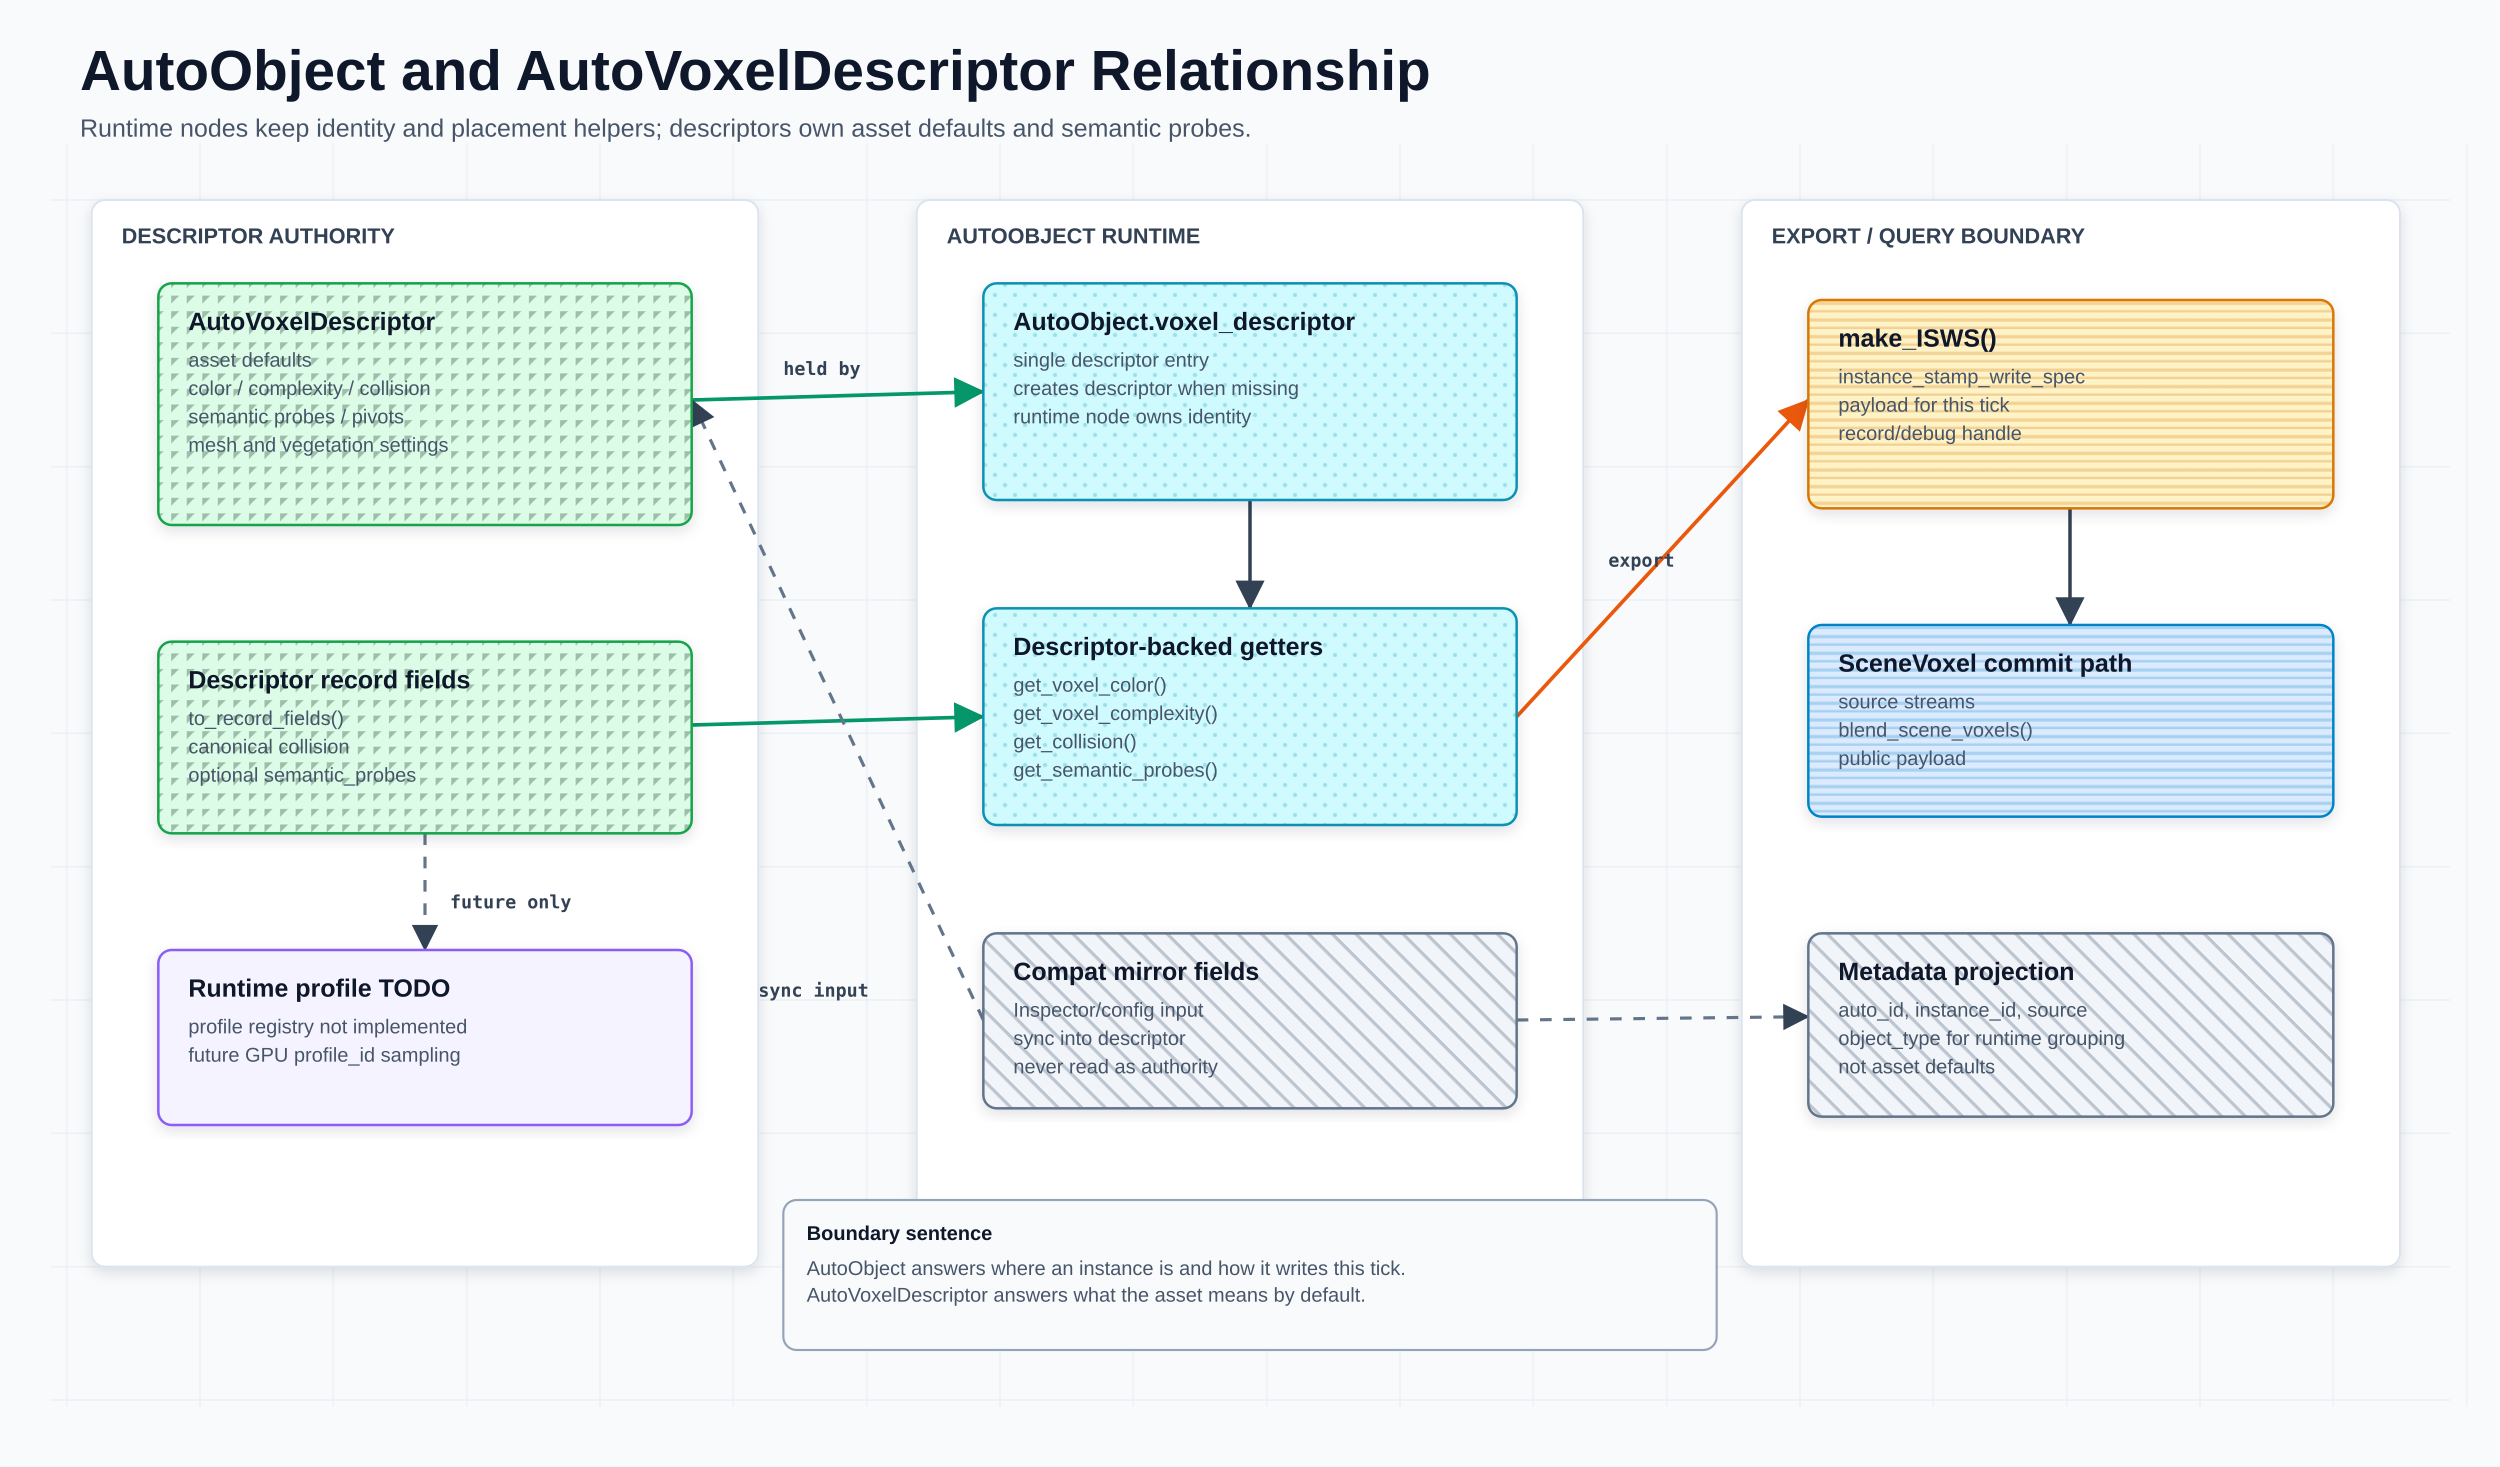
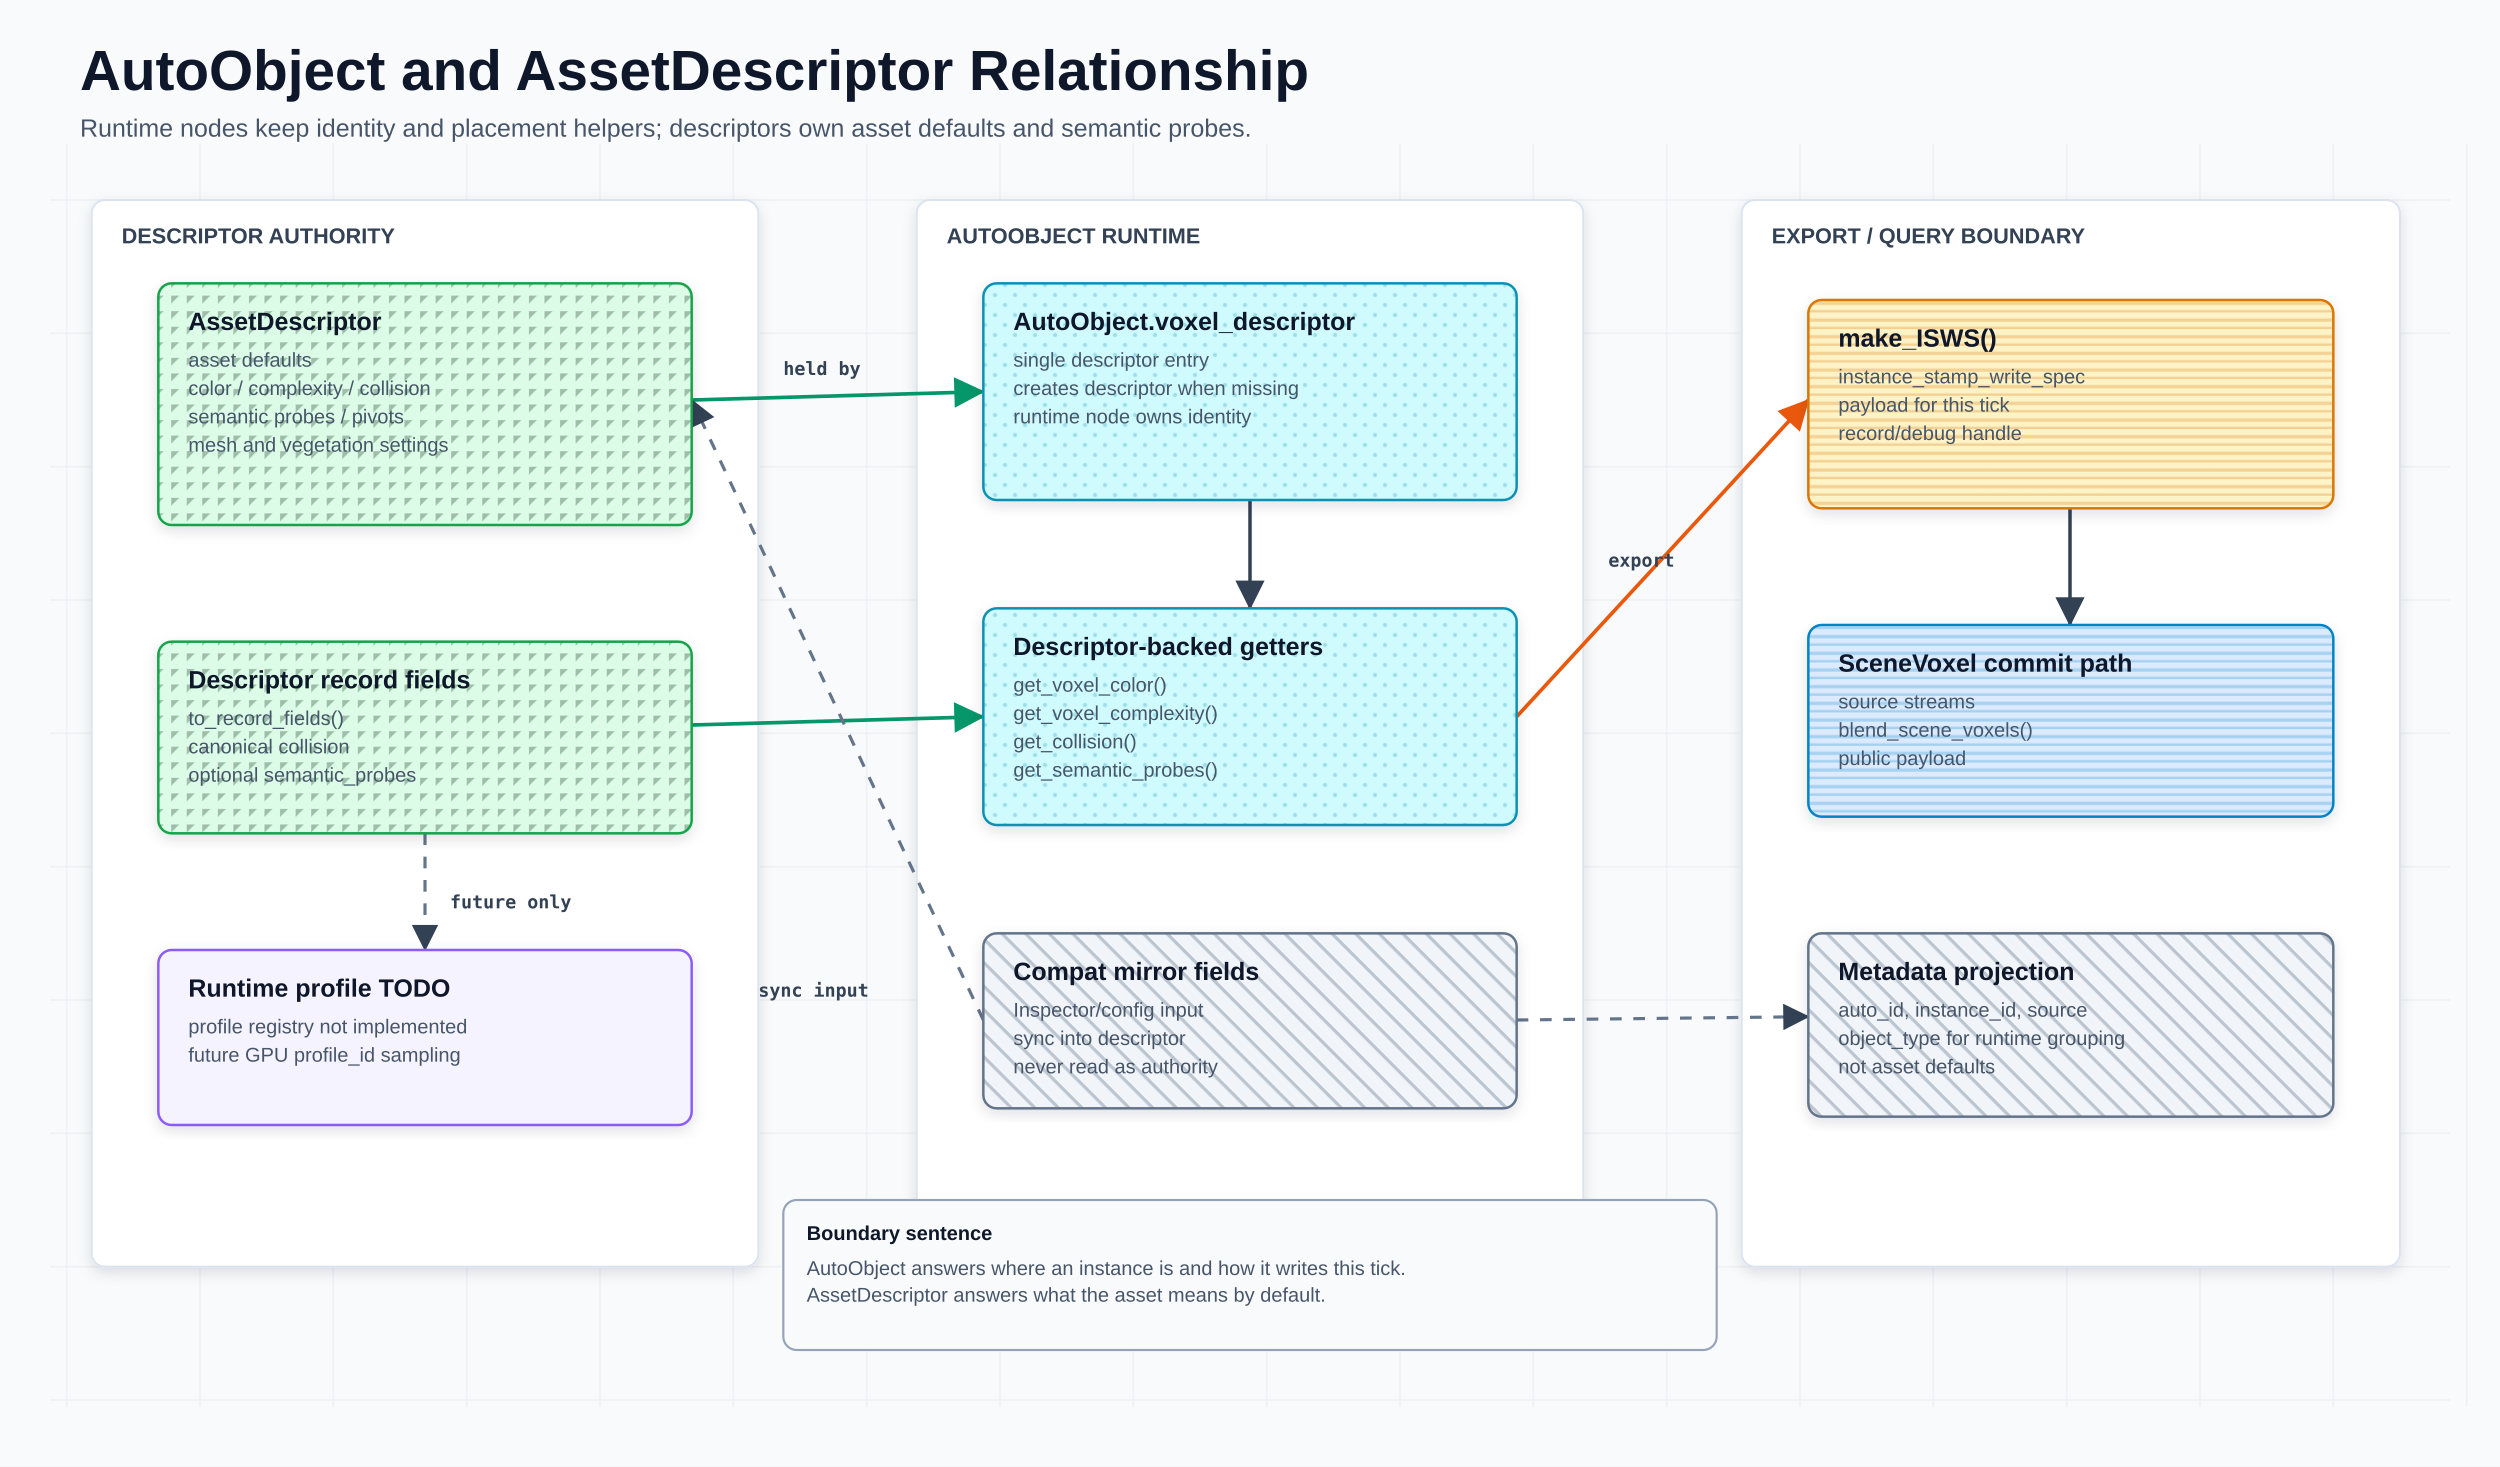
<svg xmlns="http://www.w3.org/2000/svg" width="1500" height="880" viewBox="0 0 1500 880" role="img" aria-labelledby="title desc">
  <defs>
    <marker id="arrow" viewBox="0 0 12 12" refX="10.5" refY="6" markerWidth="10" markerHeight="10" orient="auto">
      <path d="M1,1 L11,6 L1,11 Z" fill="#334155" />
    </marker>
    <marker id="arrow-blue" viewBox="0 0 12 12" refX="10.5" refY="6" markerWidth="10" markerHeight="10" orient="auto">
      <path d="M1,1 L11,6 L1,11 Z" fill="#2563eb" />
    </marker>
    <marker id="arrow-green" viewBox="0 0 12 12" refX="10.5" refY="6" markerWidth="10" markerHeight="10" orient="auto">
      <path d="M1,1 L11,6 L1,11 Z" fill="#059669" />
    </marker>
    <marker id="arrow-orange" viewBox="0 0 12 12" refX="10.5" refY="6" markerWidth="10" markerHeight="10" orient="auto">
      <path d="M1,1 L11,6 L1,11 Z" fill="#ea580c" />
    </marker>
    <filter id="shadow" x="-8%" y="-8%" width="116%" height="116%">
      <feDropShadow dx="0" dy="3" stdDeviation="4" flood-color="#0f172a" flood-opacity="0.12" />
    </filter>
    <pattern id="autoobject-dot-bg" patternUnits="userSpaceOnUse" width="12" height="12">
      <rect width="12" height="12" fill="#cffafe" />
      <circle cx="3" cy="3" r="1.25" fill="#0891b2" opacity="0.256" />
      <circle cx="9" cy="9" r="1.25" fill="#0891b2" opacity="0.256" />
    </pattern>
    <pattern id="descriptor-grid" patternUnits="userSpaceOnUse" width="9.333" height="9.333">
      <rect width="9.333" height="9.333" fill="#dcfce7" />
      <path d="M4.667 0H0V4.667" stroke="#16a34a" stroke-width="0.333" opacity="0.258" />
      <path d="M0 4.667L4.667 0" stroke="#16a34a" stroke-width="0.333" opacity="0.258" />
    </pattern>
    <pattern id="sv-stripe-blue" patternUnits="userSpaceOnUse" width="10" height="10">
      <rect width="10" height="10" fill="#dbeafe" />
      <rect y="1" width="10" height="2" fill="#0284c7" opacity="0.235" />
      <rect y="6" width="10" height="1.5" fill="#0284c7" opacity="0.235" />
    </pattern>
    <pattern id="sv-stripe-amber" patternUnits="userSpaceOnUse" width="10" height="10">
      <rect width="10" height="10" fill="#fef3c7" />
      <rect y="1" width="10" height="2" fill="#d97706" opacity="0.264" />
      <rect y="6" width="10" height="1.5" fill="#d97706" opacity="0.264" />
    </pattern>
    <pattern id="note-hatch" patternUnits="userSpaceOnUse" width="10" height="10" patternTransform="rotate(45)">
      <rect width="10" height="10" fill="#f1f5f9" />
      <rect x="0" y="0" width="10" height="2" fill="#64748b" opacity="0.362" />
    </pattern>
  </defs>
  <style>
    :root { color-scheme: light; }
    .bg { fill: #f8fafc; }
    .grid { stroke: #e2e8f0; stroke-width: 1; opacity: 0.7; }
    .title { fill: #0f172a; font: 700 34px "Segoe UI", "Microsoft YaHei", Arial, sans-serif; letter-spacing: 0; }
    .subtitle { fill: #475569; font: 500 15px "Segoe UI", "Microsoft YaHei", Arial, sans-serif; letter-spacing: 0; }
    .lane-title { fill: #334155; font: 700 13px "Segoe UI", "Microsoft YaHei", Arial, sans-serif; letter-spacing: 0; }
    .node-title { fill: #0f172a; font: 700 15px "Segoe UI", "Microsoft YaHei", Arial, sans-serif; letter-spacing: 0; }
    .small { fill: #475569; font: 500 12px "Segoe UI", "Microsoft YaHei", Arial, sans-serif; letter-spacing: 0; }
    .mono { fill: #334155; font: 600 11px Consolas, "Cascadia Mono", monospace; letter-spacing: 0; }
    .note-text { fill: #0f172a; font: 600 12px "Segoe UI", "Microsoft YaHei", Arial, sans-serif; letter-spacing: 0; }
    .lane { fill: #ffffff; stroke: #dbe3ef; stroke-width: 1.2; filter: url(#shadow); }
    .node { stroke-width: 1.5; filter: url(#shadow); }
    .edge { stroke: #334155; stroke-width: 2.1; fill: none; marker-end: url(#arrow); }
    .edge-blue { stroke: #2563eb; stroke-width: 2.2; fill: none; marker-end: url(#arrow-blue); }
    .edge-green { stroke: #059669; stroke-width: 2.2; fill: none; marker-end: url(#arrow-green); }
    .edge-orange { stroke: #ea580c; stroke-width: 2.2; fill: none; marker-end: url(#arrow-orange); }
    .edge-dash { stroke: #64748b; stroke-width: 1.9; fill: none; stroke-dasharray: 7 7; marker-end: url(#arrow); }
    .edge-warn { stroke: #dc2626; stroke-width: 2; fill: none; stroke-dasharray: 8 6; marker-end: url(#arrow); }
  </style>
  <rect class="bg" x="0" y="0" width="1500" height="880" />
  <g opacity="0.65">
    <line class="grid" x1="40" y1="86" x2="40" y2="844" />
    <line class="grid" x1="120" y1="86" x2="120" y2="844" />
    <line class="grid" x1="200" y1="86" x2="200" y2="844" />
    <line class="grid" x1="280" y1="86" x2="280" y2="844" />
    <line class="grid" x1="360" y1="86" x2="360" y2="844" />
    <line class="grid" x1="440" y1="86" x2="440" y2="844" />
    <line class="grid" x1="520" y1="86" x2="520" y2="844" />
    <line class="grid" x1="600" y1="86" x2="600" y2="844" />
    <line class="grid" x1="680" y1="86" x2="680" y2="844" />
    <line class="grid" x1="760" y1="86" x2="760" y2="844" />
    <line class="grid" x1="840" y1="86" x2="840" y2="844" />
    <line class="grid" x1="920" y1="86" x2="920" y2="844" />
    <line class="grid" x1="1000" y1="86" x2="1000" y2="844" />
    <line class="grid" x1="1080" y1="86" x2="1080" y2="844" />
    <line class="grid" x1="1160" y1="86" x2="1160" y2="844" />
    <line class="grid" x1="1240" y1="86" x2="1240" y2="844" />
    <line class="grid" x1="1320" y1="86" x2="1320" y2="844" />
    <line class="grid" x1="1400" y1="86" x2="1400" y2="844" />
    <line class="grid" x1="1480" y1="86" x2="1480" y2="844" />
    <line class="grid" x1="30" y1="120" x2="1470" y2="120" />
    <line class="grid" x1="30" y1="200" x2="1470" y2="200" />
    <line class="grid" x1="30" y1="280" x2="1470" y2="280" />
    <line class="grid" x1="30" y1="360" x2="1470" y2="360" />
    <line class="grid" x1="30" y1="440" x2="1470" y2="440" />
    <line class="grid" x1="30" y1="520" x2="1470" y2="520" />
    <line class="grid" x1="30" y1="600" x2="1470" y2="600" />
    <line class="grid" x1="30" y1="680" x2="1470" y2="680" />
    <line class="grid" x1="30" y1="760" x2="1470" y2="760" />
    <line class="grid" x1="30" y1="840" x2="1470" y2="840" />
  </g>
-   <text class="title" x="48" y="54">AutoObject and AutoVoxelDescriptor Relationship</text>
+   <text class="title" x="48" y="54">AutoObject and AssetDescriptor Relationship</text>
  <text class="subtitle" x="48" y="82">Runtime nodes keep identity and placement helpers; descriptors own asset defaults and semantic probes.</text>
  <g>
    <rect class="lane" x="55" y="120" width="400" height="640" rx="8" />
    <text class="lane-title" x="73" y="146">DESCRIPTOR AUTHORITY</text>
    <rect class="lane" x="550" y="120" width="400" height="640" rx="8" />
    <text class="lane-title" x="568" y="146">AUTOOBJECT RUNTIME</text>
    <rect class="lane" x="1045" y="120" width="395" height="640" rx="8" />
    <text class="lane-title" x="1063" y="146">EXPORT / QUERY BOUNDARY</text>
  </g>
  <g>
    <path class="edge-green" d="M 415 240 L 590 235" />
    <text class="mono" x="470" y="225">held by</text>
    <path class="edge" d="M 750 300 L 750 365" />
    <path class="edge-orange" d="M 910 430 L 1085 240" />
    <text class="mono" x="965" y="340">export</text>
    <path class="edge" d="M 1242 305 L 1242 375" />
    <path class="edge-green" d="M 415 435 L 590 430" />
    <path class="edge-dash" d="M 590 612 L 415 240" />
    <text class="mono" x="455" y="598">sync input</text>
    <path class="edge-dash" d="M 910 612 L 1085 610" />
    <path class="edge-dash" d="M 255 500 L 255 570" />
    <text class="mono" x="270" y="545">future only</text>
  </g>
  <g>
-     <g id="autovoxeldescriptor">
+     <g id="AssetDescriptor">
      <rect class="node" x="95" y="170" width="320" height="145" rx="8" fill="url(#descriptor-grid)" stroke="#16a34a" />
-       <text class="node-title" x="113" y="198">AutoVoxelDescriptor</text>
+       <text class="node-title" x="113" y="198">AssetDescriptor</text>
      <text class="small">
        <tspan x="113" y="220">asset defaults</tspan>
        <tspan x="113" y="237">color / complexity / collision</tspan>
        <tspan x="113" y="254">semantic probes / pivots</tspan>
        <tspan x="113" y="271">mesh and vegetation settings</tspan>
      </text>
    </g>
    <g id="descriptor-record-fields">
      <rect class="node" x="95" y="385" width="320" height="115" rx="8" fill="url(#descriptor-grid)" stroke="#16a34a" />
      <text class="node-title" x="113" y="413">Descriptor record fields</text>
      <text class="small">
        <tspan x="113" y="435">to_record_fields()</tspan>
        <tspan x="113" y="452">canonical collision</tspan>
        <tspan x="113" y="469">optional semantic_probes</tspan>
      </text>
    </g>
    <g id="runtime-profile-todo">
      <rect class="node" x="95" y="570" width="320" height="105" rx="8" fill="#f5f3ff" stroke="#8b5cf6" />
      <text class="node-title" x="113" y="598">Runtime profile TODO</text>
      <text class="small">
        <tspan x="113" y="620">profile registry not implemented</tspan>
        <tspan x="113" y="637">future GPU profile_id sampling</tspan>
      </text>
    </g>
    <g id="autoobject.voxel_descriptor">
      <rect class="node" x="590" y="170" width="320" height="130" rx="8" fill="url(#autoobject-dot-bg)" stroke="#0891b2" />
      <text class="node-title" x="608" y="198">AutoObject.voxel_descriptor</text>
      <text class="small">
        <tspan x="608" y="220">single descriptor entry</tspan>
        <tspan x="608" y="237">creates descriptor when missing</tspan>
        <tspan x="608" y="254">runtime node owns identity</tspan>
      </text>
    </g>
    <g id="descriptor-backed-getters">
      <rect class="node" x="590" y="365" width="320" height="130" rx="8" fill="url(#autoobject-dot-bg)" stroke="#0891b2" />
      <text class="node-title" x="608" y="393">Descriptor-backed getters</text>
      <text class="small">
        <tspan x="608" y="415">get_voxel_color()</tspan>
        <tspan x="608" y="432">get_voxel_complexity()</tspan>
        <tspan x="608" y="449">get_collision()</tspan>
        <tspan x="608" y="466">get_semantic_probes()</tspan>
      </text>
    </g>
    <g id="descriptor-field-boundaries">
      <rect class="node" x="590" y="560" width="320" height="105" rx="8" fill="url(#note-hatch)" stroke="#64748b" />
      <text class="node-title" x="608" y="588">Compat mirror fields</text>
      <text class="small">
        <tspan x="608" y="610">Inspector/config input</tspan>
        <tspan x="608" y="627">sync into descriptor</tspan>
        <tspan x="608" y="644">never read as authority</tspan>
      </text>
    </g>
    <g id="make_ISWS()">
      <rect class="node" x="1085" y="180" width="315" height="125" rx="8" fill="url(#sv-stripe-amber)" stroke="#d97706" />
      <text class="node-title" x="1103" y="208">make_ISWS()</text>
      <text class="small">
        <tspan x="1103" y="230">instance_stamp_write_spec</tspan>
        <tspan x="1103" y="247">payload for this tick</tspan>
        <tspan x="1103" y="264">record/debug handle</tspan>
      </text>
    </g>
    <g id="scenevoxel-commit-path">
      <rect class="node" x="1085" y="375" width="315" height="115" rx="8" fill="url(#sv-stripe-blue)" stroke="#0284c7" />
      <text class="node-title" x="1103" y="403">SceneVoxel commit path</text>
      <text class="small">
        <tspan x="1103" y="425">source streams</tspan>
        <tspan x="1103" y="442">blend_scene_voxels()</tspan>
        <tspan x="1103" y="459">public payload</tspan>
      </text>
    </g>
    <g id="metadata-projection">
      <rect class="node" x="1085" y="560" width="315" height="110" rx="8" fill="url(#note-hatch)" stroke="#64748b" />
      <text class="node-title" x="1103" y="588">Metadata projection</text>
      <text class="small">
        <tspan x="1103" y="610">auto_id, instance_id, source</tspan>
        <tspan x="1103" y="627">object_type for runtime grouping</tspan>
        <tspan x="1103" y="644">not asset defaults</tspan>
      </text>
    </g>
  </g>
  <g>
    <g>
      <rect x="470" y="720" width="560" height="90" rx="8" fill="#f8fafc" stroke="#94a3b8" stroke-width="1.3" />
      <text class="note-text" x="484" y="744">Boundary sentence</text>
      <text class="small">
        <tspan x="484" y="765">AutoObject answers where an instance is and how it writes this tick.</tspan>
-         <tspan x="484" y="781">AutoVoxelDescriptor answers what the asset means by default.</tspan>
+         <tspan x="484" y="781">AssetDescriptor answers what the asset means by default.</tspan>
      </text>
    </g>
  </g>
</svg>
